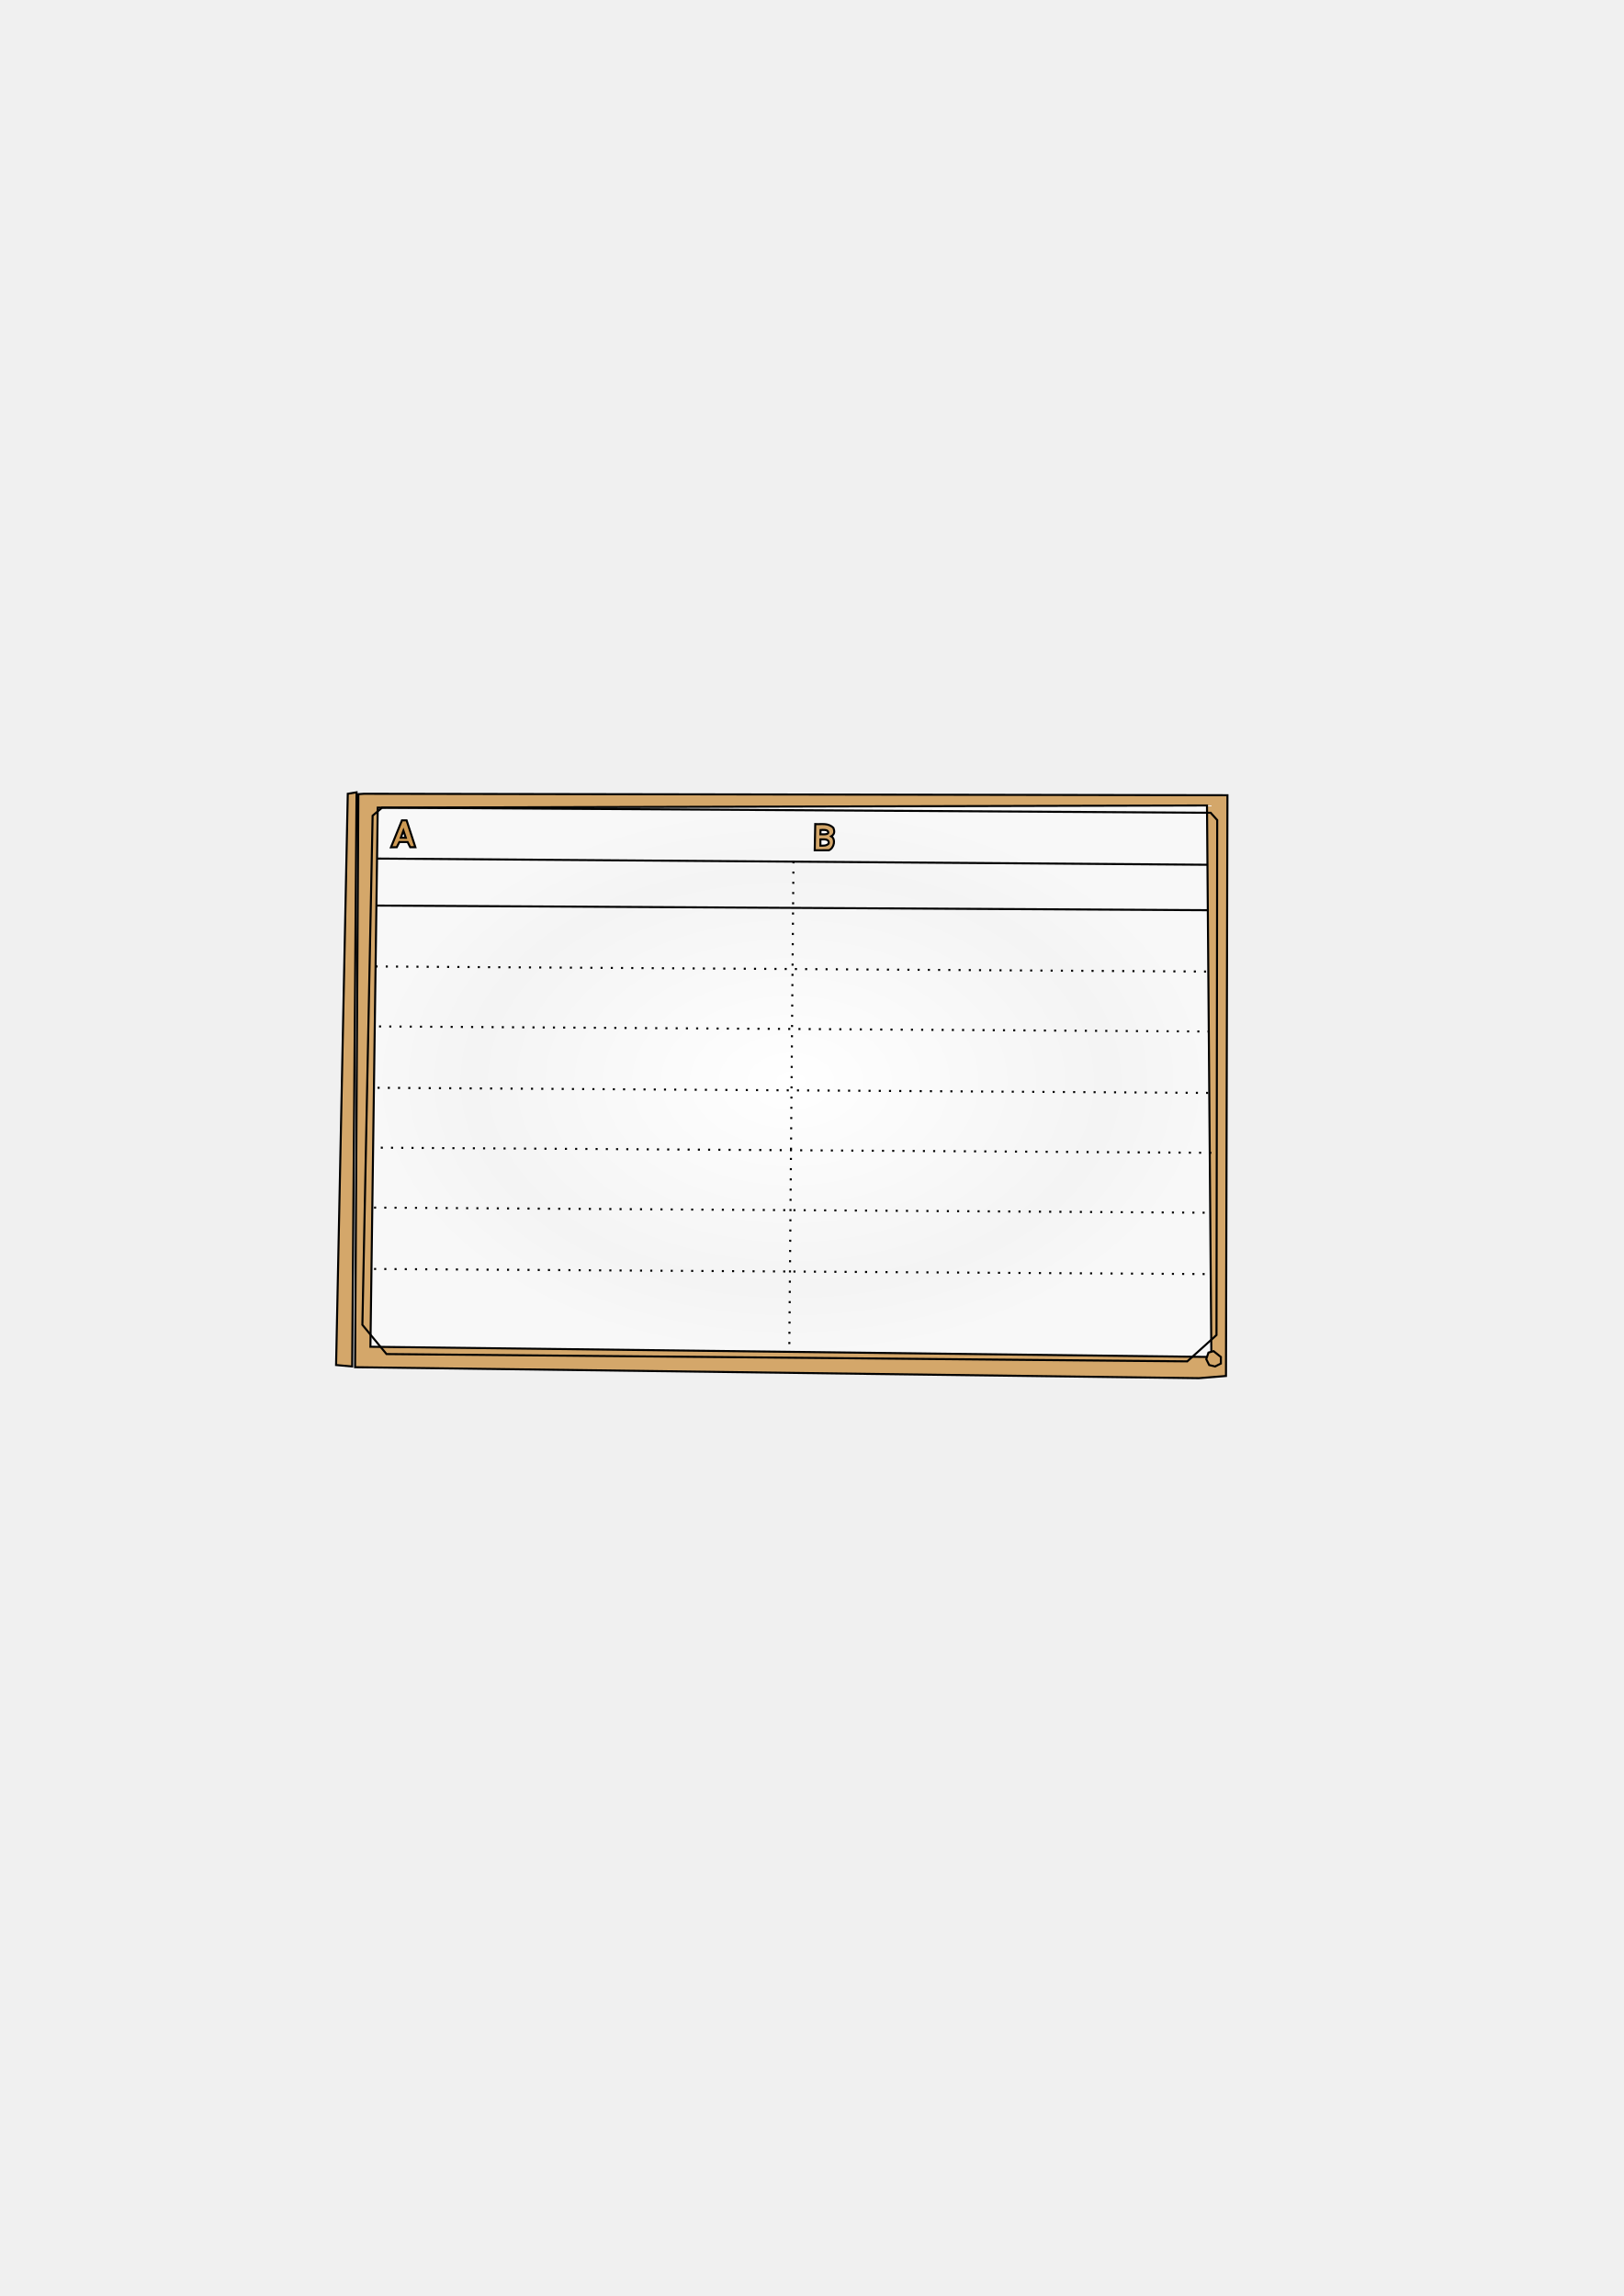
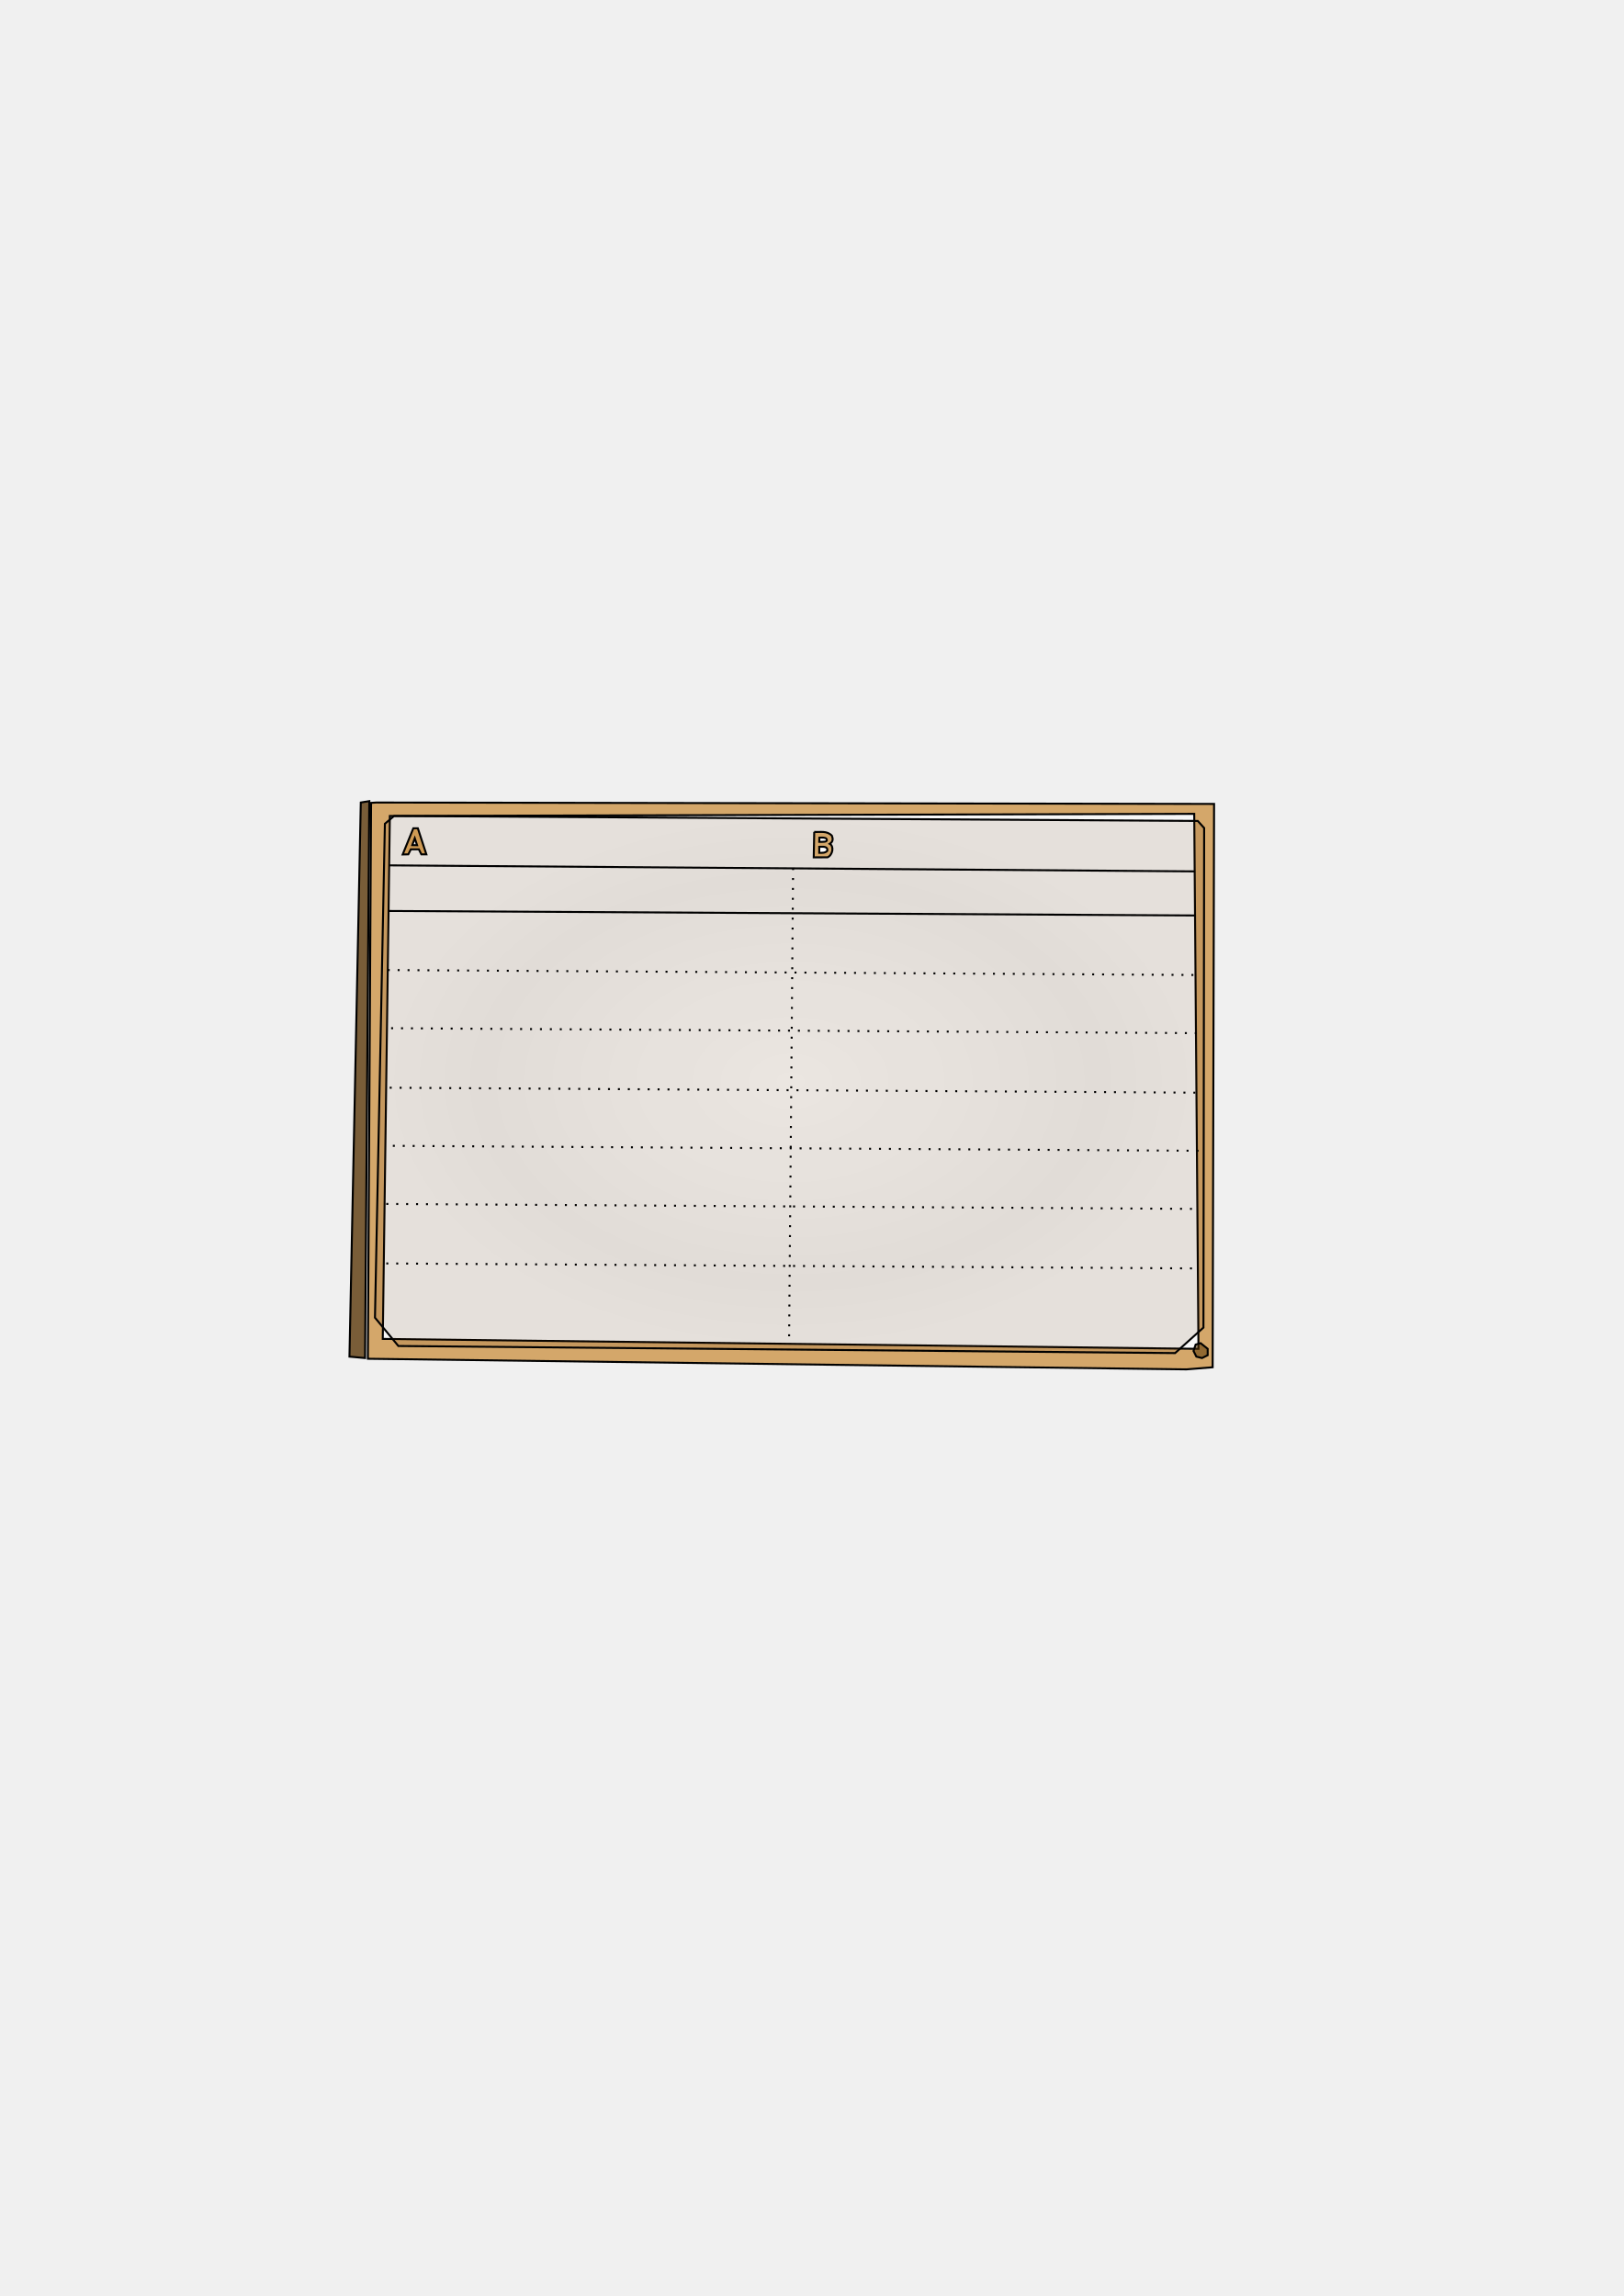
<svg xmlns="http://www.w3.org/2000/svg" xmlns:xlink="http://www.w3.org/1999/xlink" width="210mm" height="297mm" id="svg4110" version="1.1">
  <defs id="defs4112">
    <linearGradient id="linearGradient5148">
      <stop style="stop-color:#ffffff;stop-opacity:1;" offset="0" id="stop5150" />
      <stop id="stop5156" offset="0.753" style="stop-color:#f4f4f4;stop-opacity:1;" />
      <stop style="stop-color:#f8f8f8;stop-opacity:1;" offset="1" id="stop5152" />
    </linearGradient>
    <linearGradient xlink:href="#linearGradient4482" id="linearGradient4856" gradientUnits="userSpaceOnUse" x1="521.741" y1="445.692" x2="522.138" y2="872.835" gradientTransform="matrix(0.5645448,0,0,0.5645448,125.006,296.7209)" />
    <linearGradient id="linearGradient4482">
      <stop style="stop-color:#ffdbaa;stop-opacity:0.293;" offset="0" id="stop4484" />
      <stop id="stop4610" offset="0.5" style="stop-color:#bf965f;stop-opacity:1;" />
      <stop style="stop-color:#ffdbaa;stop-opacity:0.257;" offset="1" id="stop4486" />
    </linearGradient>
-     <radialGradient xlink:href="#linearGradient5148" id="radialGradient5154" cx="386.607" cy="528.612" fx="386.607" fy="528.612" r="206.036" gradientTransform="matrix(1,0,0,0.6567863,0,181.427)" gradientUnits="userSpaceOnUse" />
+     <radialGradient xlink:href="#linearGradient5148" id="radialGradient5154" cx="386.607" cy="528.612" fx="386.607" fy="528.612" r="206.036" gradientTransform="matrix(0.97,0,0,0.6370827,11.46429,191.9014)" gradientUnits="userSpaceOnUse" />
  </defs>
  <g id="layer1">
-     <path style="fill:#d4a76a;stroke:#000000;stroke-width:1px;stroke-linecap:butt;stroke-linejoin:miter;stroke-opacity:1" d="m 170,388.076 -5.714,279.286 7.857,0.714 2.143,-280.714 z" id="path4656" />
-     <path style="fill:#d4a76a;stroke:#000000;stroke-width:1px;stroke-linecap:butt;stroke-linejoin:miter;stroke-opacity:1" d="m 600,388.791 -422.143,-0.714 -2.679,0.179 -1.607,280.179 412.5,5.357 13.214,-1.071 z" id="path4658" />
-     <path style="fill:url(#radialGradient5154);stroke:#000000;stroke-width:1px;stroke-linecap:butt;stroke-linejoin:miter;stroke-opacity:1;fill-opacity:1" d="m 184.643,394.862 -3.571,263.571 411.071,5 L 590,393.791 z" id="path4664" />
-     <path style="fill:#d4a76a;stroke:#000000;stroke-width:1px;stroke-linecap:butt;stroke-linejoin:miter;stroke-opacity:1" d="m 593.214,660.576 -2.5,0.714 -1.071,3.214 1.429,2.857 2.857,0.714 2.857,-1.429 0,-3.214 z" id="path4660" />
-     <path style="fill:#d4a76a;stroke:#000000;stroke-width:1px;stroke-linecap:butt;stroke-linejoin:miter;stroke-opacity:1;fill-opacity:0" d="m 177.143,647.719 11.786,14.286 391.429,3.571 14.286,-12.857 L 595,400.934 l -3.214,-3.571 -405,-2.5 -4.643,3.929 z" id="path4662" />
-     <path style="fill:#d4a76a;stroke:#000000;stroke-width:1px;stroke-linecap:butt;stroke-linejoin:miter;stroke-opacity:1" d="m 184.353,419.754 406.081,3.03" id="path4666" />
-     <path style="fill:#ce9a54;stroke:#000000;stroke-width:1px;stroke-linecap:butt;stroke-linejoin:miter;stroke-opacity:1;fill-opacity:1" d="m 191.111,414.258 5.363,-13.192 2.273,0 4.293,13.132 -2.525,0 -1.263,-2.525 -4.041,0 -1.263,2.525 z" id="path4668" />
-     <path style="fill:#ffffff;stroke:#000000;stroke-width:1px;stroke-linecap:butt;stroke-linejoin:miter;stroke-opacity:1;fill-opacity:1" d="m 195.943,409.553 1.26,-3.435 1.166,3.472 z" id="path4670" />
-     <path style="fill:#d4a76a;stroke:#000000;stroke-width:1px;stroke-linecap:butt;stroke-linejoin:miter;stroke-opacity:1" d="m 184.1,442.735 406.334,2.273" id="path4672" />
-     <path style="fill:#d4a76a;stroke:#000000;stroke-width:1;stroke-linecap:butt;stroke-linejoin:miter;stroke-miterlimit:4;stroke-opacity:1;stroke-dasharray:1, 4;stroke-dashoffset:0" d="m 183.571,472.505 407.143,2.5" id="path4674" />
-     <path style="fill:#d4a76a;stroke:#000000;stroke-width:1px;stroke-linecap:butt;stroke-linejoin:miter;stroke-opacity:1;fill-opacity:1" d="m 398.505,402.897 -0.253,12.816 6.982,-0.029 c 2.616,-1.191 3.367,-5.525 1.099,-6.789 1.733,-1.078 1.669,-2.532 1.069,-4.101 -2.59,-2.649 -5.836,-1.678 -8.897,-1.897 z" id="path4676" />
-     <path style="fill:#ffffff;stroke:#000000;stroke-width:1px;stroke-linecap:butt;stroke-linejoin:miter;stroke-opacity:1;fill-opacity:1" d="m 401.094,405.801 c 1.212,-0.1 3.161,-0.159 3.591,0.628 1.017,1.775 -2.216,1.462 -3.654,1.455 z" id="path4678" />
-     <path style="fill:#ffffff;stroke:#000000;stroke-width:1px;stroke-linecap:butt;stroke-linejoin:miter;stroke-opacity:1;fill-opacity:1" d="m 401.031,410.41 0,3.03 c 1.668,0.002 2.896,0.134 4.041,-1.01 0.424,-2.509 -2.491,-2.024 -4.041,-2.02 z" id="path4680" />
-     <path style="fill:#d4a76a;stroke:#000000;stroke-width:1;stroke-linecap:butt;stroke-linejoin:miter;stroke-miterlimit:4;stroke-opacity:1;stroke-dasharray:1, 4;stroke-dashoffset:0" d="m 185.286,501.826 407.143,2.5" id="path4674-9" />
-     <path style="fill:#d4a76a;stroke:#000000;stroke-width:1;stroke-linecap:butt;stroke-linejoin:miter;stroke-miterlimit:4;stroke-opacity:1;stroke-dasharray:1, 4;stroke-dashoffset:0" d="m 184.571,531.826 407.143,2.5" id="path4674-9-9" />
-     <path style="fill:#d4a76a;stroke:#000000;stroke-width:1;stroke-linecap:butt;stroke-linejoin:miter;stroke-miterlimit:4;stroke-opacity:1;stroke-dasharray:1, 4;stroke-dashoffset:0" d="m 186.143,561.112 407.143,2.5" id="path4674-9-9-2" />
-     <path style="fill:#d4a76a;stroke:#000000;stroke-width:1;stroke-linecap:butt;stroke-linejoin:miter;stroke-miterlimit:4;stroke-opacity:1;stroke-dasharray:1, 4;stroke-dashoffset:0" d="M 182.857,590.398 590,592.898" id="path4674-9-9-2-5" />
-     <path style="fill:#d4a76a;stroke:#000000;stroke-width:1;stroke-linecap:butt;stroke-linejoin:miter;stroke-miterlimit:4;stroke-opacity:1;stroke-dasharray:1, 4;stroke-dashoffset:0" d="M 182.857,620.398 590,622.898" id="path4674-9-9-2-5-5" />
-     <path style="fill:#d4a76a;stroke:#000000;stroke-width:1;stroke-linecap:butt;stroke-linejoin:miter;stroke-miterlimit:4;stroke-opacity:1;stroke-dasharray:1, 4;stroke-dashoffset:0" d="m 387.857,421.112 -2.02,237.413" id="path4674-9-9-2-5-3" />
+     <path style="fill:#553100;stroke:#000000;stroke-width:0.97px;stroke-linecap:butt;stroke-linejoin:miter;stroke-opacity:1;fill-opacity:0.763" d="m 176.364,392.351 -5.543,270.907 7.621,0.693 2.079,-272.293 z" id="path4656" />
+     <path style="fill:#d4a76a;stroke:#000000;stroke-width:0.97px;stroke-linecap:butt;stroke-linejoin:miter;stroke-opacity:1" d="m 593.464,393.044 -409.479,-0.693 -2.598,0.173 -1.559,271.773 400.125,5.196 12.818,-1.039 z" id="path4658" />
+     <path style="fill:url(#radialGradient5154);fill-opacity:1;stroke:#000000;stroke-width:0.97px;stroke-linecap:butt;stroke-linejoin:miter;stroke-opacity:1" d="m 190.568,398.934 -3.464,255.664 398.739,4.85 -2.079,-261.554 z" id="path4664" />
+     <path style="fill:#553100;fill-opacity:0.121;stroke:#000000;stroke-width:0.97px;stroke-linecap:butt;stroke-linejoin:miter;stroke-opacity:1" d="m 183.293,644.205 11.432,13.857 379.686,3.464 13.857,-12.471 0.346,-244.232 -3.118,-3.464 -392.85,-2.425 -4.504,3.811 z" id="path4662" />
+     <path style="fill:#553100;stroke:#000000;stroke-width:0.97px;stroke-linecap:butt;stroke-linejoin:miter;stroke-opacity:1;fill-opacity:0.531" d="m 586.882,656.676 -2.425,0.693 -1.039,3.118 1.386,2.771 2.771,0.693 2.771,-1.386 0,-3.118 z" id="path4660" />
+     <path style="fill:#d4a76a;stroke:#000000;stroke-width:0.97px;stroke-linecap:butt;stroke-linejoin:miter;stroke-opacity:1" d="m 190.287,423.079 393.899,2.94" id="path4666" />
+     <path style="fill:#ce9a54;fill-opacity:1;stroke:#000000;stroke-width:0.97px;stroke-linecap:butt;stroke-linejoin:miter;stroke-opacity:1" d="m 196.842,417.748 5.202,-12.796 2.205,0 4.164,12.738 -2.45,0 -1.225,-2.45 -3.919,0 -1.225,2.45 z" id="path4668" />
+     <path style="fill:#ffffff;fill-opacity:1;stroke:#000000;stroke-width:0.97px;stroke-linecap:butt;stroke-linejoin:miter;stroke-opacity:1" d="m 201.529,413.183 1.222,-3.332 1.131,3.368 z" id="path4670" />
+     <path style="fill:#d4a76a;stroke:#000000;stroke-width:0.97px;stroke-linecap:butt;stroke-linejoin:miter;stroke-opacity:1" d="m 190.042,445.37 394.144,2.205" id="path4672" />
+     <path style="fill:#d4a76a;stroke:#000000;stroke-width:0.97;stroke-linecap:butt;stroke-linejoin:miter;stroke-miterlimit:4;stroke-opacity:1;stroke-dasharray:0.97, 3.88;stroke-dashoffset:0" d="m 189.529,474.247 394.929,2.425" id="path4674" />
+     <path style="fill:#d4a76a;fill-opacity:1;stroke:#000000;stroke-width:0.97px;stroke-linecap:butt;stroke-linejoin:miter;stroke-opacity:1" d="m 398.014,406.728 -0.245,12.432 6.772,-0.028 c 2.537,-1.155 3.266,-5.359 1.066,-6.586 1.681,-1.046 1.619,-2.456 1.037,-3.978 -2.512,-2.57 -5.661,-1.628 -8.631,-1.84 z" id="path4676" />
+     <path style="fill:#ffffff;fill-opacity:1;stroke:#000000;stroke-width:0.97px;stroke-linecap:butt;stroke-linejoin:miter;stroke-opacity:1" d="m 400.525,409.545 c 1.176,-0.097 3.066,-0.155 3.483,0.609 0.986,1.722 -2.15,1.418 -3.545,1.412 z" id="path4678" />
+     <path style="fill:#ffffff;fill-opacity:1;stroke:#000000;stroke-width:0.97px;stroke-linecap:butt;stroke-linejoin:miter;stroke-opacity:1" d="m 400.464,414.015 0,2.94 c 1.618,0.002 2.809,0.13 3.919,-0.98 0.411,-2.433 -2.416,-1.964 -3.919,-1.96 z" id="path4680" />
+     <path style="fill:#d4a76a;stroke:#000000;stroke-width:0.97;stroke-linecap:butt;stroke-linejoin:miter;stroke-miterlimit:4;stroke-opacity:1;stroke-dasharray:0.97, 3.88;stroke-dashoffset:0" d="m 191.191,502.689 394.929,2.425" id="path4674-9" />
+     <path style="fill:#d4a76a;stroke:#000000;stroke-width:0.97;stroke-linecap:butt;stroke-linejoin:miter;stroke-miterlimit:4;stroke-opacity:1;stroke-dasharray:0.97, 3.88;stroke-dashoffset:0" d="m 190.499,531.789 394.929,2.425" id="path4674-9-9" />
+     <path style="fill:#d4a76a;stroke:#000000;stroke-width:0.97;stroke-linecap:butt;stroke-linejoin:miter;stroke-miterlimit:4;stroke-opacity:1;stroke-dasharray:0.97, 3.88;stroke-dashoffset:0" d="m 192.023,560.196 394.929,2.425" id="path4674-9-9-2" />
+     <path style="fill:#d4a76a;stroke:#000000;stroke-width:0.97;stroke-linecap:butt;stroke-linejoin:miter;stroke-miterlimit:4;stroke-opacity:1;stroke-dasharray:0.97, 3.88;stroke-dashoffset:0" d="m 188.836,588.603 394.929,2.425" id="path4674-9-9-2-5" />
+     <path style="fill:#d4a76a;stroke:#000000;stroke-width:0.97;stroke-linecap:butt;stroke-linejoin:miter;stroke-miterlimit:4;stroke-opacity:1;stroke-dasharray:0.97, 3.88;stroke-dashoffset:0" d="m 188.836,617.703 394.929,2.425" id="path4674-9-9-2-5-5" />
+     <path style="fill:#d4a76a;stroke:#000000;stroke-width:0.97;stroke-linecap:butt;stroke-linejoin:miter;stroke-miterlimit:4;stroke-opacity:1;stroke-dasharray:0.97, 3.88;stroke-dashoffset:0" d="m 387.686,424.396 -1.96,230.291" id="path4674-9-9-2-5-3" />
    <rect style="fill:#553100;fill-opacity:1;stroke:#000000;stroke-opacity:1" id="rect4539-7" width="50" height="50" x="-106.817" y="333.674" />
    <rect style="fill:#ffdbaa;fill-opacity:1;stroke:#000000;stroke-opacity:1" id="rect4539-4" width="50" height="50" x="-106.817" y="411.7" />
    <rect style="fill:#d4a76a;fill-opacity:1;stroke:#000000;stroke-opacity:1" id="rect4539-0" width="50" height="50" x="-106.817" y="489.726" />
    <rect style="fill:#805215;fill-opacity:1;stroke:#000000;stroke-opacity:1" id="rect4539-9" width="50" height="50" x="-106.817" y="567.752" />
    <rect style="fill:#aa7939;fill-opacity:1;stroke:#000000;stroke-opacity:1" id="rect4539-48" width="50" height="50" x="-106.817" y="645.777" />
+     <path style="fill:#553100;fill-opacity:1;fill-rule:nonzero;stroke:none" d="m -99.327,777.397 0,20.406 5.219,0 0,-16.875 18,0 0,16.875 5.219,0 0,-20.406 z" id="rect3792" />
+     <path style="fill:#553100;fill-opacity:1;fill-rule:nonzero;stroke:none" d="m -85.109,759.491 -14.219,15.781 5.219,0 9,-9.781 9,9.781 5.219,0 z" id="rect3792-1" />
  </g>
</svg>
